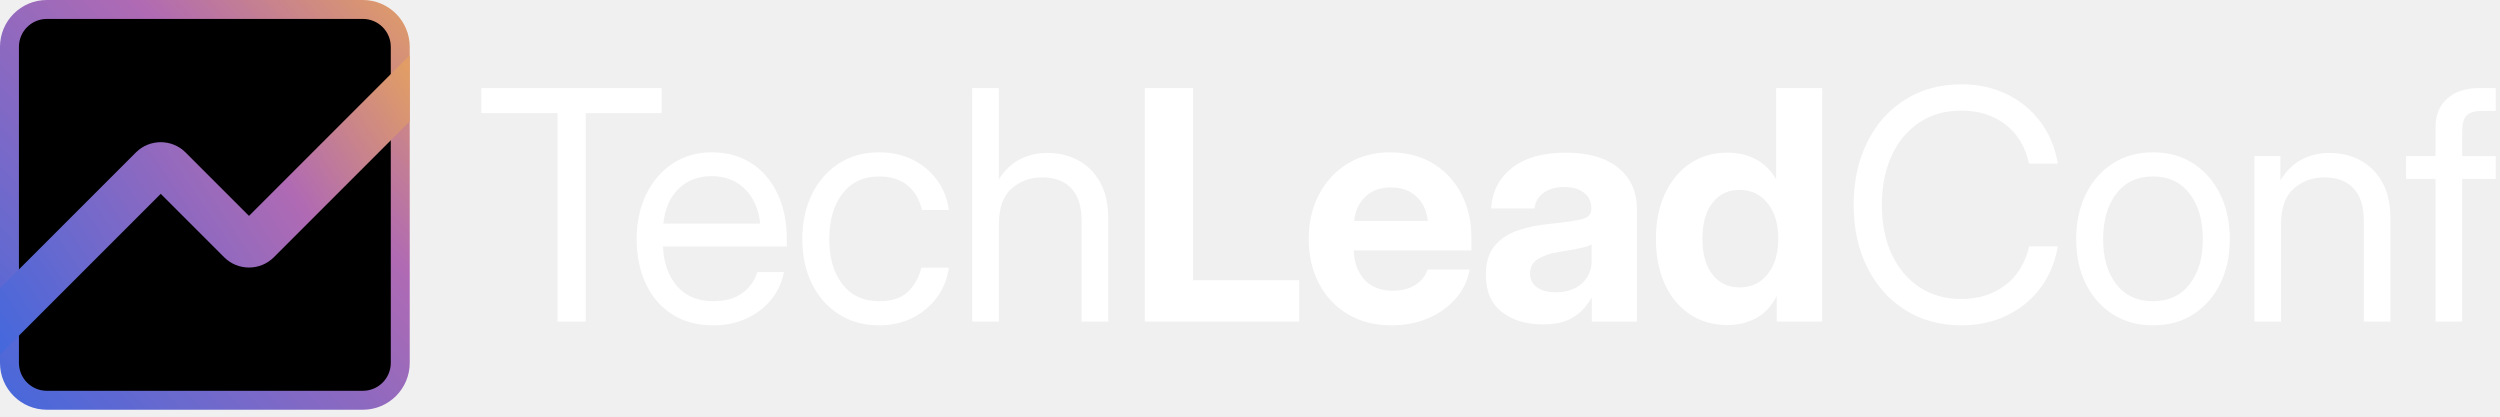
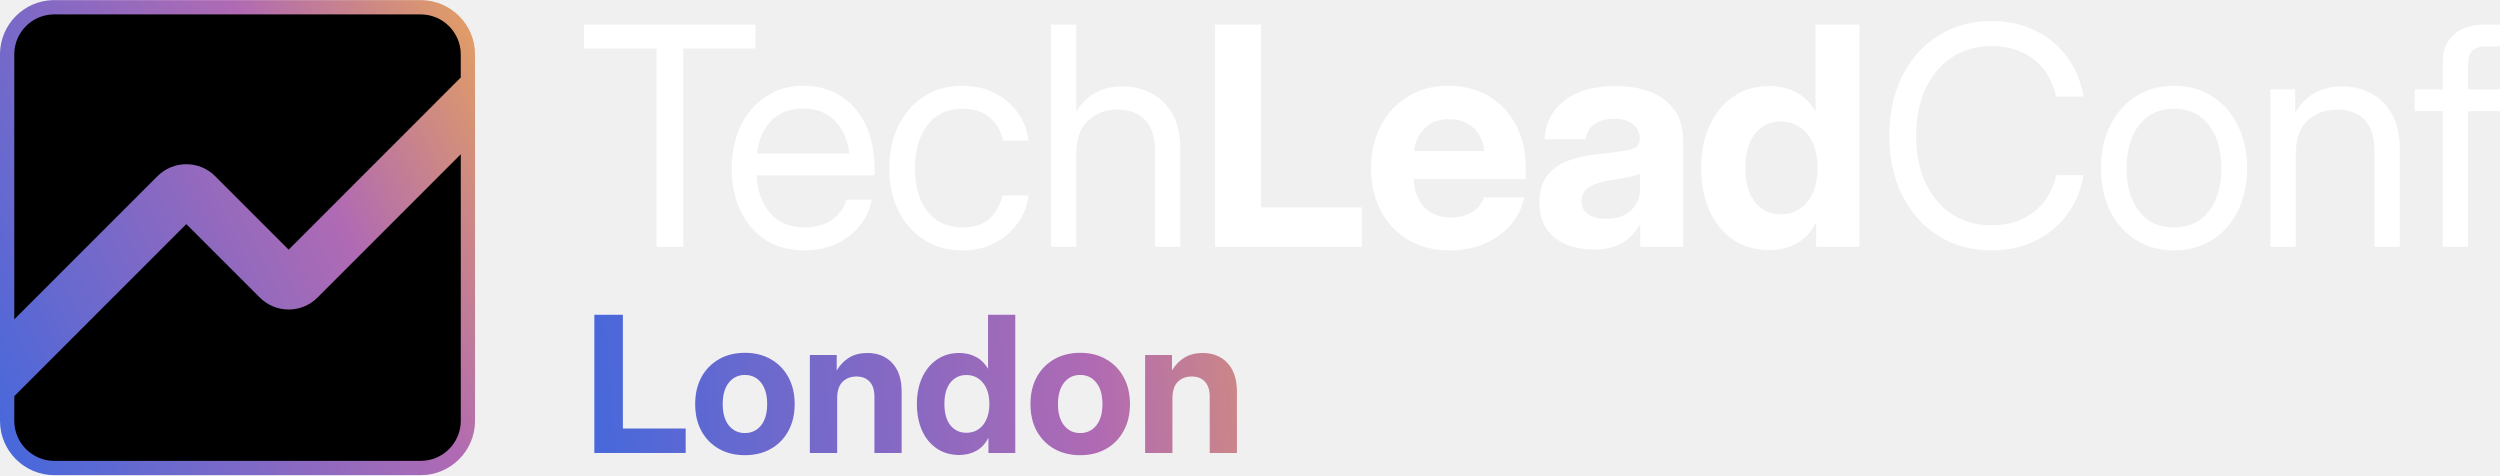
- <svg xmlns="http://www.w3.org/2000/svg" width="264" height="44" viewBox="0 0 264 44" fill="none">
-   <g clip-path="url(#clip0_1348_1832)">
-     <path d="M4.944 1H38.322C40.501 1 42.266 2.766 42.267 4.944V38.322C42.267 40.501 40.501 42.267 38.322 42.267H4.944C2.766 42.266 1 40.501 1 38.322V4.944C1 2.766 2.766 1 4.944 1Z" fill="url(#paint0_linear_1348_1832)" />
-     <path d="M4.944 1H38.322C40.501 1 42.266 2.766 42.267 4.944V38.322C42.267 40.501 40.501 42.267 38.322 42.267H4.944C2.766 42.266 1 40.501 1 38.322V4.944C1 2.766 2.766 1 4.944 1Z" fill="black" />
-     <path d="M4.944 1H38.322C40.501 1 42.266 2.766 42.267 4.944V38.322C42.267 40.501 40.501 42.267 38.322 42.267H4.944C2.766 42.266 1 40.501 1 38.322V4.944C1 2.766 2.766 1 4.944 1Z" stroke="url(#paint1_linear_1348_1832)" stroke-width="2" />
-     <path d="M43.267 5.824V12.816L28.916 27.167C27.47 28.613 25.118 28.613 23.672 27.167L16.973 20.47L0 37.443V30.449L14.351 16.098C15.797 14.654 18.151 14.654 19.595 16.098L26.294 22.797L43.267 5.824Z" fill="url(#paint2_linear_1348_1832)" />
-     <path d="M50.83 11.948V9.3H69.863V11.948H61.852V33.959H58.873V11.948H50.83Z" fill="white" />
-     <path d="M75.34 34.356C73.629 34.356 72.171 33.964 70.962 33.182C69.754 32.398 68.83 31.32 68.19 29.946C67.55 28.572 67.231 27.008 67.231 25.255C67.231 23.501 67.567 21.901 68.24 20.521C68.912 19.143 69.845 18.058 71.036 17.269C72.228 16.48 73.595 16.085 75.141 16.085C76.763 16.085 78.169 16.471 79.361 17.244C80.552 18.017 81.47 19.092 82.116 20.47C82.762 21.85 83.085 23.443 83.085 25.253V26.03H70.01C70.077 27.741 70.567 29.13 71.483 30.201C72.399 31.272 73.683 31.806 75.338 31.806C76.585 31.806 77.604 31.519 78.392 30.946C79.18 30.372 79.707 29.632 79.973 28.728H82.787C82.566 29.842 82.108 30.822 81.413 31.666C80.717 32.509 79.849 33.169 78.806 33.644C77.763 34.118 76.607 34.356 75.338 34.356H75.34ZM70.044 23.615H80.272C80.118 22.082 79.583 20.863 78.667 19.957C77.751 19.053 76.576 18.601 75.142 18.601C73.708 18.601 72.538 19.053 71.633 19.957C70.727 20.863 70.199 22.082 70.044 23.615Z" fill="white" />
-     <path d="M92.834 34.355C91.224 34.355 89.808 33.966 88.589 33.189C87.37 32.411 86.421 31.338 85.743 29.97C85.065 28.602 84.725 27.029 84.725 25.254C84.725 23.478 85.065 21.884 85.743 20.504C86.421 19.125 87.37 18.044 88.589 17.26C89.808 16.477 91.224 16.086 92.834 16.086C94.158 16.086 95.344 16.349 96.393 16.872C97.441 17.396 98.298 18.116 98.966 19.033C99.633 19.949 100.044 20.997 100.199 22.177H97.352C97.142 21.151 96.66 20.305 95.904 19.637C95.149 18.969 94.126 18.636 92.834 18.636C91.19 18.636 89.901 19.237 88.969 20.439C88.038 21.641 87.571 23.247 87.571 25.255C87.571 27.264 88.034 28.83 88.962 30.021C89.889 31.212 91.179 31.809 92.834 31.809C94.147 31.809 95.15 31.486 95.846 30.84C96.541 30.194 97.026 29.337 97.301 28.267H100.197C100.043 29.415 99.632 30.449 98.964 31.37C98.296 32.291 97.436 33.019 96.382 33.555C95.328 34.09 94.144 34.357 92.832 34.357L92.834 34.355Z" fill="white" />
-     <path d="M105.48 23.731V33.959H102.666V9.3H105.48V18.931C106.087 17.983 106.823 17.283 107.69 16.83C108.555 16.377 109.53 16.151 110.61 16.151C111.791 16.151 112.866 16.408 113.837 16.921C114.807 17.434 115.583 18.203 116.162 19.23C116.742 20.256 117.031 21.546 117.031 23.102V33.959H114.217V23.301C114.217 21.79 113.855 20.651 113.132 19.883C112.409 19.117 111.392 18.734 110.079 18.734C108.765 18.734 107.725 19.126 106.826 19.908C105.926 20.691 105.477 21.966 105.477 23.731H105.48Z" fill="white" />
-     <path d="M120.893 33.959V9.3H125.99V29.589H137.195V33.957H120.894L120.893 33.959Z" fill="white" />
-     <path d="M146.943 34.355C145.178 34.355 143.641 33.963 142.334 33.181C141.026 32.398 140.011 31.319 139.288 29.945C138.565 28.572 138.203 27.002 138.203 25.237C138.203 23.472 138.569 21.884 139.303 20.504C140.037 19.125 141.049 18.044 142.34 17.26C143.63 16.477 145.109 16.086 146.775 16.086C148.44 16.086 150 16.469 151.285 17.236C152.571 18.002 153.574 19.067 154.297 20.43C155.02 21.793 155.382 23.363 155.382 25.138V26.445H142.953C142.998 27.736 143.378 28.768 144.095 29.54C144.812 30.313 145.81 30.699 147.09 30.699C148.039 30.699 148.83 30.495 149.465 30.087C150.1 29.68 150.526 29.139 150.747 28.465H155.199C154.989 29.624 154.499 30.644 153.727 31.526C152.954 32.408 151.984 33.101 150.814 33.603C149.644 34.105 148.354 34.355 146.942 34.355H146.943ZM142.987 23.333H150.781C150.659 22.241 150.255 21.378 149.565 20.743C148.876 20.11 147.98 19.791 146.877 19.791C145.773 19.791 144.896 20.108 144.213 20.743C143.528 21.378 143.12 22.241 142.987 23.333Z" fill="white" />
-     <path d="M162.914 34.257C161.171 34.257 159.734 33.821 158.603 32.95C157.472 32.078 156.906 30.771 156.906 29.028C156.906 27.715 157.22 26.687 157.849 25.942C158.478 25.197 159.311 24.655 160.348 24.312C161.384 23.97 162.509 23.743 163.724 23.634C165.323 23.468 166.444 23.303 167.083 23.137C167.723 22.972 168.043 22.608 168.043 22.045V21.929C168.043 21.289 167.789 20.765 167.281 20.358C166.774 19.95 166.073 19.746 165.18 19.746C164.286 19.746 163.542 19.956 162.979 20.375C162.417 20.793 162.108 21.34 162.052 22.013H157.467C157.577 20.214 158.317 18.783 159.685 17.718C161.052 16.654 162.934 16.122 165.328 16.122C167.721 16.122 169.576 16.655 170.888 17.718C172.201 18.783 172.858 20.248 172.858 22.111V33.96H168.091V31.494H168.024C167.561 32.344 166.926 33.016 166.121 33.514C165.316 34.01 164.245 34.259 162.91 34.259L162.914 34.257ZM164.271 30.864C165.441 30.864 166.368 30.552 167.051 29.929C167.735 29.306 168.077 28.52 168.077 27.571V25.817C167.8 25.971 167.343 26.112 166.703 26.239C166.063 26.366 165.351 26.491 164.568 26.611C163.729 26.744 163.021 26.984 162.441 27.331C161.862 27.679 161.573 28.2 161.573 28.895C161.573 29.513 161.819 29.995 162.31 30.343C162.801 30.691 163.455 30.864 164.271 30.864Z" fill="white" />
-     <path d="M182.426 34.322C180.904 34.322 179.573 33.942 178.437 33.18C177.3 32.418 176.421 31.354 175.798 29.986C175.175 28.619 174.863 27.024 174.863 25.203C174.863 23.383 175.18 21.838 175.815 20.47C176.45 19.103 177.333 18.035 178.464 17.269C179.595 16.502 180.905 16.119 182.395 16.119C183.52 16.119 184.518 16.348 185.391 16.805C186.263 17.262 186.98 17.961 187.542 18.899H187.559V9.3H192.425V33.959H187.625V31.278H187.608C187.102 32.293 186.397 33.055 185.499 33.562C184.6 34.069 183.577 34.324 182.429 34.324L182.426 34.322ZM183.684 30.351C184.92 30.351 185.912 29.884 186.663 28.952C187.412 28.02 187.788 26.77 187.788 25.203C187.788 23.637 187.412 22.4 186.663 21.464C185.912 20.526 184.92 20.058 183.684 20.058C182.447 20.058 181.557 20.508 180.845 21.407C180.133 22.306 179.777 23.572 179.777 25.205C179.777 26.838 180.133 28.104 180.845 29.003C181.557 29.903 182.503 30.352 183.684 30.352V30.351Z" fill="white" />
-     <path d="M207.147 34.356C204.874 34.356 202.882 33.812 201.173 32.725C199.462 31.639 198.13 30.139 197.177 28.224C196.222 26.31 195.746 24.117 195.746 21.646C195.746 19.175 196.22 16.948 197.169 15.034C198.118 13.119 199.45 11.619 201.165 10.533C202.881 9.446 204.875 8.902 207.148 8.902C208.87 8.902 210.441 9.242 211.865 9.921C213.288 10.599 214.476 11.565 215.431 12.816C216.384 14.068 217.012 15.555 217.31 17.276H214.264C213.867 15.477 213.031 14.096 211.756 13.13C210.482 12.164 208.946 11.682 207.147 11.682C205.348 11.682 203.92 12.104 202.663 12.948C201.405 13.791 200.434 14.961 199.75 16.457C199.065 17.953 198.724 19.682 198.724 21.646C198.724 23.61 199.065 25.321 199.75 26.809C200.434 28.298 201.405 29.465 202.663 30.309C203.92 31.152 205.415 31.574 207.147 31.574C208.879 31.574 210.451 31.094 211.732 30.134C213.011 29.174 213.861 27.801 214.28 26.013H217.309C217.01 27.724 216.388 29.201 215.439 30.448C214.49 31.695 213.302 32.657 211.872 33.336C210.443 34.014 208.868 34.354 207.147 34.354V34.356Z" fill="white" />
-     <path d="M227.356 34.355C225.745 34.355 224.33 33.966 223.111 33.189C221.892 32.411 220.943 31.338 220.264 29.97C219.586 28.602 219.246 27.029 219.246 25.254C219.246 23.478 219.586 21.884 220.264 20.504C220.943 19.125 221.892 18.044 223.111 17.26C224.33 16.477 225.745 16.086 227.356 16.086C228.966 16.086 230.395 16.478 231.61 17.26C232.823 18.044 233.77 19.125 234.448 20.504C235.127 21.884 235.467 23.466 235.467 25.254C235.467 27.042 235.127 28.602 234.448 29.97C233.77 31.338 232.824 32.411 231.61 33.189C230.395 33.966 228.978 34.355 227.356 34.355ZM227.356 31.807C229.011 31.807 230.301 31.209 231.228 30.012C232.155 28.814 232.619 27.229 232.619 25.254C232.619 23.279 232.152 21.655 231.22 20.447C230.288 19.238 229 18.634 227.356 18.634C225.711 18.634 224.423 19.235 223.491 20.437C222.559 21.64 222.092 23.245 222.092 25.254C222.092 27.263 222.556 28.828 223.483 30.02C224.41 31.211 225.701 31.807 227.356 31.807Z" fill="white" />
-     <path d="M240.876 23.731V33.959H238.062V16.482H240.81V19.047C241.417 18.054 242.159 17.324 243.037 16.855C243.914 16.386 244.903 16.151 246.008 16.151C247.189 16.151 248.264 16.408 249.235 16.921C250.205 17.434 250.981 18.203 251.56 19.23C252.14 20.256 252.429 21.546 252.429 23.102V33.959H249.615V23.301C249.615 21.79 249.253 20.651 248.53 19.883C247.807 19.117 246.79 18.733 245.477 18.733C244.163 18.733 243.123 19.126 242.224 19.908C241.325 20.691 240.875 21.966 240.875 23.731H240.876Z" fill="white" />
-     <path d="M263.55 16.482V18.898H260.008V33.958H257.195V18.898H254.084V16.482H257.195V13.371C257.195 12.124 257.609 11.133 258.435 10.401C259.262 9.667 260.382 9.301 261.795 9.301H263.549V11.718H262.059C261.32 11.718 260.793 11.878 260.478 12.198C260.165 12.518 260.007 13.053 260.007 13.804V16.485H263.549L263.55 16.482Z" fill="white" />
-   </g>
+ <svg xmlns="http://www.w3.org/2000/svg" width="1799" height="342" viewBox="0 0 1799 342" fill="none">
+   <path d="M39.06 5.219H302.739C321.474 5.219 336.663 20.409 336.663 39.147V302.853C336.663 321.591 321.474 336.781 302.739 336.781H39.06C20.325 336.781 5.137 321.591 5.137 302.853V38.273C5.599 20.23 20.145 5.695 38.187 5.232H39.06V5.219Z" fill="black" />
+   <path d="M302.773 0.079H38.065C17.259 0.619 0.54 17.338 0 38.208V39.147V240.101V302.854C0 324.392 17.529 341.921 39.068 341.921H302.773C324.311 341.921 341.84 324.392 341.84 302.854V39.147C341.84 17.608 324.311 0.079 302.773 0.079ZM10.281 39.211V38.401C10.679 23.07 22.991 10.758 38.258 10.373H39.106H302.773C318.644 10.373 331.56 23.288 331.56 39.159V55.776L207.7 179.649L154.779 126.728C143.367 115.316 124.772 115.316 113.347 126.728L10.281 229.807V39.211ZM302.773 331.64H39.068C23.196 331.64 10.281 318.725 10.281 302.854V285.067L134.076 161.246L186.997 214.154C198.422 225.579 217.004 225.579 228.429 214.154L331.572 110.998V302.841C331.572 318.712 318.657 331.627 302.786 331.627L302.773 331.64Z" fill="url(#paint0_linear_1447_10)" />
+   <path d="M420.262 34.891V17.723H543.621V34.891H491.7V177.593H472.393V34.891H420.262Z" fill="white" />
+   <path d="M579.123 180.167C568.04 180.167 558.582 177.625 550.748 172.553C542.913 167.47 536.924 160.478 532.78 151.578C528.636 142.667 526.559 132.532 526.559 121.164C526.559 109.796 528.741 99.43 533.096 90.477C537.451 81.544 543.503 74.511 551.222 69.385C558.941 64.271 567.808 61.708 577.826 61.708C588.338 61.708 597.459 64.218 605.178 69.217C612.896 74.226 618.854 81.197 623.04 90.139C627.226 99.082 629.314 109.416 629.314 121.143V126.184H544.568C545.001 137.278 548.175 146.284 554.111 153.223C560.048 160.162 568.378 163.631 579.101 163.631C587.179 163.631 593.779 161.765 598.893 158.052C603.997 154.34 607.413 149.542 609.143 143.679H627.384C625.95 150.903 622.987 157.251 618.485 162.724C613.982 168.197 608.352 172.468 601.593 175.548C594.834 178.627 587.337 180.167 579.123 180.167ZM544.79 110.534H611.083C610.081 100.6 606.612 92.691 600.675 86.817C594.739 80.954 587.126 78.022 577.836 78.022C568.547 78.022 560.955 80.954 555.092 86.817C549.219 92.691 545.792 100.59 544.79 110.534Z" fill="white" />
+   <path d="M692.509 180.167C682.07 180.167 672.897 177.646 664.999 172.606C657.101 167.565 650.943 160.605 646.546 151.736C642.149 142.867 639.945 132.669 639.945 121.164C639.945 109.659 642.149 99.314 646.546 90.371C650.943 81.439 657.091 74.426 664.999 69.343C672.897 64.26 682.07 61.73 692.509 61.73C701.093 61.73 708.769 63.438 715.57 66.834C722.361 70.229 727.918 74.901 732.251 80.838C736.575 86.775 739.242 93.577 740.244 101.223H721.791C720.431 94.568 717.31 89.085 712.407 84.751C707.504 80.427 700.882 78.254 692.509 78.254C681.849 78.254 673.498 82.146 667.456 89.949C661.414 97.743 658.388 108.151 658.388 121.175C658.388 134.199 661.393 144.343 667.403 152.073C673.413 159.793 681.775 163.663 692.499 163.663C701.008 163.663 707.514 161.564 712.017 157.378C716.519 153.191 719.672 147.634 721.454 140.695H740.223C739.221 148.14 736.553 154.836 732.23 160.816C727.907 166.784 722.329 171.509 715.496 174.978C708.663 178.448 700.998 180.177 692.488 180.177H692.499L692.509 180.167Z" fill="white" />
+   <path d="M774.472 111.283V177.593H756.23V17.723H774.472V80.163C778.405 74.015 783.171 69.47 788.792 66.538C794.401 63.606 800.717 62.141 807.719 62.141C815.374 62.141 822.344 63.807 828.628 67.129C834.924 70.451 839.943 75.439 843.707 82.093C847.461 88.747 849.338 97.11 849.338 107.202V177.593H831.096V108.499C831.096 98.702 828.755 91.32 824.063 86.343C819.371 81.376 812.78 78.887 804.271 78.887C795.762 78.887 789.013 81.428 783.193 86.501C777.362 91.584 774.451 99.841 774.451 111.283H774.472Z" fill="white" />
+   <path d="M874.367 177.593V17.723H907.413V149.268H980.033V177.593H874.367Z" fill="white" />
+   <path d="M1043.2 180.166C1031.76 180.166 1021.8 177.625 1013.33 172.553C1004.85 167.47 998.273 160.478 993.592 151.577C988.899 142.666 986.559 132.49 986.559 121.048C986.559 109.606 988.931 99.303 993.687 90.361C998.442 81.428 1005 74.416 1013.36 69.333C1021.72 64.25 1031.31 61.719 1042.11 61.719C1052.9 61.719 1063.01 64.207 1071.35 69.174C1079.68 74.141 1086.18 81.049 1090.86 89.886C1095.56 98.723 1097.9 108.9 1097.9 120.415V128.894H1017.35C1017.63 137.257 1020.1 143.953 1024.75 148.962C1029.4 153.971 1035.86 156.471 1044.16 156.471C1050.31 156.471 1055.43 155.152 1059.56 152.505C1063.67 149.859 1066.43 146.357 1067.87 141.981H1096.72C1095.36 149.489 1092.18 156.112 1087.17 161.828C1082.16 167.554 1075.88 172.036 1068.3 175.294C1060.72 178.553 1052.36 180.177 1043.2 180.177H1043.21L1043.2 180.166ZM1017.57 108.71H1068.09C1067.3 101.623 1064.67 96.034 1060.2 91.921C1055.73 87.819 1049.92 85.752 1042.77 85.752C1035.62 85.752 1029.93 87.808 1025.5 91.921C1021.06 96.044 1018.42 101.634 1017.56 108.71H1017.57Z" fill="white" />
+   <path d="M1146.73 179.523C1135.44 179.523 1126.12 176.697 1118.79 171.044C1111.46 165.392 1107.79 156.924 1107.79 145.619C1107.79 137.109 1109.83 130.444 1113.91 125.614C1117.98 120.784 1123.38 117.273 1130.11 115.048C1136.82 112.833 1144.12 111.357 1152 110.65C1162.36 109.574 1169.62 108.509 1173.77 107.434C1177.91 106.358 1179.99 103.996 1179.99 100.347V99.598C1179.99 95.454 1178.35 92.058 1175.05 89.411C1171.77 86.764 1167.21 85.446 1161.42 85.446C1155.63 85.446 1150.81 86.806 1147.17 89.527C1143.52 92.248 1141.51 95.791 1141.16 100.147H1111.44C1112.16 88.483 1116.96 79.214 1125.81 72.306C1134.68 65.399 1146.87 61.961 1162.39 61.961C1177.91 61.961 1189.92 65.42 1198.42 72.306C1206.94 79.203 1211.19 88.705 1211.19 100.79V177.614H1180.3V161.627H1179.86C1176.86 167.132 1172.75 171.498 1167.53 174.725C1162.31 177.941 1155.37 179.555 1146.71 179.555H1146.74L1146.73 179.523ZM1155.53 157.525C1163.11 157.525 1169.12 155.5 1173.55 151.461C1177.99 147.422 1180.19 142.329 1180.19 136.17V124.802C1178.4 125.804 1175.44 126.721 1171.29 127.533C1167.15 128.356 1162.53 129.168 1157.45 129.948C1152.02 130.813 1147.43 132.363 1143.67 134.62C1139.91 136.877 1138.03 140.251 1138.03 144.754C1138.03 148.762 1139.63 151.883 1142.81 154.14C1146 156.397 1150.22 157.515 1155.52 157.515L1155.53 157.525Z" fill="white" />
+   <path d="M1273.19 179.945C1263.33 179.945 1254.71 177.477 1247.35 172.542C1239.98 167.607 1234.27 160.699 1230.24 151.831C1226.2 142.962 1224.18 132.627 1224.18 120.827C1224.18 109.026 1226.24 99.008 1230.35 90.139C1234.46 81.27 1240.19 74.352 1247.51 69.385C1254.84 64.418 1263.34 61.93 1272.99 61.93C1280.29 61.93 1286.76 63.417 1292.41 66.38C1298.06 69.343 1302.71 73.878 1306.35 79.952H1306.47V17.723H1338.01V177.593H1306.9V160.214H1306.78C1303.51 166.795 1298.94 171.741 1293.12 175.02C1287.29 178.31 1280.66 179.956 1273.21 179.956H1273.19V179.945ZM1281.35 154.203C1289.35 154.203 1295.79 151.177 1300.66 145.134C1305.52 139.091 1307.94 130.992 1307.94 120.827C1307.94 110.661 1305.52 102.657 1300.66 96.582C1295.79 90.498 1289.35 87.46 1281.35 87.46C1273.35 87.46 1267.57 90.371 1262.95 96.203C1258.33 102.034 1256.02 110.239 1256.02 120.827C1256.02 131.414 1258.33 139.619 1262.95 145.45C1267.57 151.282 1273.7 154.193 1281.35 154.193V154.203Z" fill="white" />
+   <path d="M1433.42 180.167C1418.69 180.167 1405.79 176.644 1394.7 169.6C1383.62 162.555 1374.99 152.832 1368.81 140.42C1362.62 128.008 1359.53 113.793 1359.53 97.774C1359.53 81.755 1362.61 67.319 1368.75 54.906C1374.9 42.494 1383.54 32.761 1394.65 25.727C1405.78 18.682 1418.7 15.16 1433.43 15.16C1444.59 15.16 1454.78 17.364 1464 21.762C1473.23 26.159 1480.93 32.423 1487.11 40.533C1493.29 48.642 1497.36 58.281 1499.29 69.449H1479.55C1476.98 57.785 1471.56 48.832 1463.31 42.568C1455.04 36.304 1445.08 33.182 1433.42 33.182C1421.76 33.182 1412.51 35.914 1404.36 41.387C1396.21 46.86 1389.92 54.442 1385.48 64.134C1381.05 73.836 1378.83 85.046 1378.83 97.774C1378.83 110.503 1381.05 121.596 1385.48 131.246C1389.92 140.905 1396.21 148.467 1404.36 153.94C1412.51 159.413 1422.19 162.144 1433.42 162.144C1444.65 162.144 1454.84 159.023 1463.14 152.811C1471.44 146.589 1476.94 137.678 1479.66 126.089H1499.28C1497.35 137.183 1493.32 146.758 1487.17 154.836C1481.02 162.925 1473.31 169.168 1464.05 173.565C1454.79 177.963 1444.58 180.167 1433.42 180.167Z" fill="white" />
+   <path d="M1564.4 180.167C1553.96 180.167 1544.79 177.646 1536.89 172.606C1528.99 167.565 1522.84 160.605 1518.44 151.736C1514.04 142.867 1511.84 132.669 1511.84 121.164C1511.84 109.659 1514.04 99.314 1518.44 90.371C1522.84 81.439 1528.99 74.426 1536.89 69.343C1544.79 64.26 1553.96 61.73 1564.4 61.73C1574.84 61.73 1584.1 64.271 1591.98 69.343C1599.83 74.426 1605.98 81.439 1610.38 90.371C1614.77 99.314 1616.98 109.575 1616.98 121.164C1616.98 132.754 1614.77 142.878 1610.38 151.736C1605.98 160.605 1599.84 167.565 1591.98 172.606C1584.1 177.646 1574.92 180.167 1564.4 180.167ZM1564.4 163.652C1575.13 163.652 1583.49 159.772 1589.5 152.01C1595.51 144.249 1598.52 133.967 1598.52 121.164C1598.52 108.362 1595.49 97.838 1589.45 90.002C1583.42 82.167 1575.06 78.254 1564.4 78.254C1553.74 78.254 1545.39 82.156 1539.35 89.949C1533.32 97.743 1530.29 108.151 1530.29 121.175C1530.29 134.199 1533.3 144.343 1539.31 152.073C1545.32 159.803 1553.68 163.663 1564.4 163.663V163.652Z" fill="white" />
+   <path d="M1652.04 111.283V177.593H1633.8V64.292H1651.61V80.922C1655.54 74.479 1660.35 69.754 1666.04 66.707C1671.73 63.67 1678.14 62.151 1685.3 62.151C1692.95 62.151 1699.92 63.817 1706.22 67.139C1712.5 70.461 1717.53 75.449 1721.28 82.103C1725.04 88.758 1726.91 97.12 1726.91 107.212V177.604H1708.67V108.509C1708.67 98.713 1706.33 91.331 1701.64 86.353C1696.96 81.386 1690.37 78.897 1681.86 78.897C1673.35 78.897 1666.6 81.439 1660.77 86.511C1654.94 91.594 1652.03 99.852 1652.03 111.293H1652.04V111.283Z" fill="white" />
+   <path d="M1799 64.292V79.963H1776.04V177.604H1757.81V79.963H1737.65V64.292H1757.81V44.129C1757.81 36.04 1760.49 29.618 1765.85 24.872C1771.22 20.116 1778.47 17.744 1787.62 17.744H1798.99V33.414H1789.34C1784.55 33.414 1781.14 34.458 1779.09 36.525C1777.06 38.603 1776.03 42.062 1776.03 46.934V64.313H1798.99V64.292H1799Z" fill="white" />
+   <path d="M427.672 325.963V226.492H448.233V308.338H493.429V325.963H427.672Z" fill="white" />
+   <path d="M427.672 325.963V226.492H448.233V308.338H493.429V325.963H427.672Z" fill="url(#paint1_linear_1447_10)" />
+   <path d="M536.02 327.565C528.899 327.565 522.646 326.029 517.261 322.958C511.921 319.888 507.737 315.615 504.711 310.141C501.729 304.622 500.238 298.169 500.238 290.781C500.238 283.393 501.729 276.94 504.711 271.421C507.737 265.902 511.921 261.607 517.261 258.537C522.646 255.421 528.899 253.863 536.02 253.863C543.186 253.863 549.439 255.421 554.779 258.537C560.165 261.607 564.348 265.902 567.33 271.421C570.356 276.94 571.869 283.393 571.869 290.781C571.869 298.124 570.356 304.555 567.33 310.074C564.348 315.593 560.165 319.888 554.779 322.958C549.439 326.029 543.186 327.565 536.02 327.565ZM536.02 311.61C540.827 311.61 544.699 309.785 547.636 306.135C550.574 302.441 552.042 297.323 552.042 290.781C552.042 284.194 550.574 279.054 547.636 275.36C544.699 271.666 540.827 269.819 536.02 269.819C531.258 269.819 527.409 271.666 524.471 275.36C521.534 279.054 520.065 284.194 520.065 290.781C520.065 297.323 521.534 302.441 524.471 306.135C527.409 309.785 531.258 311.61 536.02 311.61Z" fill="white" />
+   <path d="M536.02 327.565C528.899 327.565 522.646 326.029 517.261 322.958C511.921 319.888 507.737 315.615 504.711 310.141C501.729 304.622 500.238 298.169 500.238 290.781C500.238 283.393 501.729 276.94 504.711 271.421C507.737 265.902 511.921 261.607 517.261 258.537C522.646 255.421 528.899 253.863 536.02 253.863C543.186 253.863 549.439 255.421 554.779 258.537C560.165 261.607 564.348 265.902 567.33 271.421C570.356 276.94 571.869 283.393 571.869 290.781C571.869 298.124 570.356 304.555 567.33 310.074C564.348 315.593 560.165 319.888 554.779 322.958C549.439 326.029 543.186 327.565 536.02 327.565ZM536.02 311.61C540.827 311.61 544.699 309.785 547.636 306.135C550.574 302.441 552.042 297.323 552.042 290.781C552.042 284.194 550.574 279.054 547.636 275.36C544.699 271.666 540.827 269.819 536.02 269.819C531.258 269.819 527.409 271.666 524.471 275.36C521.534 279.054 520.065 284.194 520.065 290.781C520.065 297.323 521.534 302.441 524.471 306.135C527.409 309.785 531.258 311.61 536.02 311.61Z" fill="url(#paint2_linear_1447_10)" />
+   <path d="M602.445 286.775V325.963H582.751V255.466H602.111V266.548C604.514 262.542 607.518 259.449 611.123 257.268C614.728 255.087 619.067 253.997 624.141 253.997C631.618 253.997 637.604 256.422 642.099 261.274C646.594 266.08 648.842 272.934 648.842 281.835V325.963H629.215V285.44C629.215 280.723 628.08 277.14 625.81 274.692C623.54 272.2 620.358 270.954 616.264 270.954C612.214 270.954 608.898 272.222 606.317 274.759C603.735 277.296 602.445 281.301 602.445 286.775Z" fill="white" />
+   <path d="M602.445 286.775V325.963H582.751V255.466H602.111V266.548C604.514 262.542 607.518 259.449 611.123 257.268C614.728 255.087 619.067 253.997 624.141 253.997C631.618 253.997 637.604 256.422 642.099 261.274C646.594 266.08 648.842 272.934 648.842 281.835V325.963H629.215V285.44C629.215 280.723 628.08 277.14 625.81 274.692C623.54 272.2 620.358 270.954 616.264 270.954C612.214 270.954 608.898 272.222 606.317 274.759C603.735 277.296 602.445 281.301 602.445 286.775Z" fill="url(#paint3_linear_1447_10)" />
+   <path d="M690.298 327.431C684.157 327.431 678.794 325.896 674.21 322.825C669.626 319.754 666.065 315.459 663.528 309.941C661.036 304.422 659.79 297.991 659.79 290.647C659.79 283.437 661.058 277.073 663.595 271.554C666.176 266.036 669.737 261.741 674.276 258.67C678.86 255.555 684.157 253.997 690.165 253.997C694.704 253.997 698.732 254.932 702.248 256.801C705.764 258.626 708.657 261.429 710.927 265.212H710.993V226.492H730.62V325.963H711.26V315.148H711.194C709.146 319.242 706.298 322.313 702.649 324.36C699.044 326.408 694.927 327.431 690.298 327.431ZM695.372 311.409C700.357 311.409 704.362 309.54 707.388 305.802C710.415 302.019 711.928 296.967 711.928 290.647C711.928 284.372 710.415 279.343 707.388 275.56C704.362 271.777 700.357 269.885 695.372 269.885C690.61 269.885 686.782 271.71 683.89 275.36C681.041 278.965 679.617 284.061 679.617 290.647C679.617 297.234 681.041 302.352 683.89 306.002C686.782 309.607 690.61 311.409 695.372 311.409Z" fill="white" />
+   <path d="M690.298 327.431C684.157 327.431 678.794 325.896 674.21 322.825C669.626 319.754 666.065 315.459 663.528 309.941C661.036 304.422 659.79 297.991 659.79 290.647C659.79 283.437 661.058 277.073 663.595 271.554C666.176 266.036 669.737 261.741 674.276 258.67C678.86 255.555 684.157 253.997 690.165 253.997C694.704 253.997 698.732 254.932 702.248 256.801C705.764 258.626 708.657 261.429 710.927 265.212H710.993V226.492H730.62V325.963H711.26V315.148H711.194C709.146 319.242 706.298 322.313 702.649 324.36C699.044 326.408 694.927 327.431 690.298 327.431ZM695.372 311.409C700.357 311.409 704.362 309.54 707.388 305.802C710.415 302.019 711.928 296.967 711.928 290.647C711.928 284.372 710.415 279.343 707.388 275.56C704.362 271.777 700.357 269.885 695.372 269.885C690.61 269.885 686.782 271.71 683.89 275.36C681.041 278.965 679.617 284.061 679.617 290.647C679.617 297.234 681.041 302.352 683.89 306.002C686.782 309.607 690.61 311.409 695.372 311.409Z" fill="url(#paint4_linear_1447_10)" />
+   <path d="M777.284 327.565C770.163 327.565 763.91 326.029 758.525 322.958C753.185 319.888 749.001 315.615 745.975 310.141C742.993 304.622 741.502 298.169 741.502 290.781C741.502 283.393 742.993 276.94 745.975 271.421C749.001 265.902 753.185 261.607 758.525 258.537C763.91 255.421 770.163 253.863 777.284 253.863C784.45 253.863 790.703 255.421 796.043 258.537C801.428 261.607 805.612 265.902 808.594 271.421C811.62 276.94 813.133 283.393 813.133 290.781C813.133 298.124 811.62 304.555 808.594 310.074C805.612 315.593 801.428 319.888 796.043 322.958C790.703 326.029 784.45 327.565 777.284 327.565ZM777.284 311.61C782.091 311.61 785.963 309.785 788.9 306.135C791.837 302.441 793.306 297.323 793.306 290.781C793.306 284.194 791.837 279.054 788.9 275.36C785.963 271.666 782.091 269.819 777.284 269.819C772.522 269.819 768.672 271.666 765.735 275.36C762.798 279.054 761.329 284.194 761.329 290.781C761.329 297.323 762.798 302.441 765.735 306.135C768.672 309.785 772.522 311.61 777.284 311.61Z" fill="white" />
+   <path d="M777.284 327.565C770.163 327.565 763.91 326.029 758.525 322.958C753.185 319.888 749.001 315.615 745.975 310.141C742.993 304.622 741.502 298.169 741.502 290.781C741.502 283.393 742.993 276.94 745.975 271.421C749.001 265.902 753.185 261.607 758.525 258.537C763.91 255.421 770.163 253.863 777.284 253.863C784.45 253.863 790.703 255.421 796.043 258.537C801.428 261.607 805.612 265.902 808.594 271.421C811.62 276.94 813.133 283.393 813.133 290.781C813.133 298.124 811.62 304.555 808.594 310.074C805.612 315.593 801.428 319.888 796.043 322.958C790.703 326.029 784.45 327.565 777.284 327.565ZM777.284 311.61C782.091 311.61 785.963 309.785 788.9 306.135C791.837 302.441 793.306 297.323 793.306 290.781C793.306 284.194 791.837 279.054 788.9 275.36C785.963 271.666 782.091 269.819 777.284 269.819C772.522 269.819 768.672 271.666 765.735 275.36C762.798 279.054 761.329 284.194 761.329 290.781C761.329 297.323 762.798 302.441 765.735 306.135C768.672 309.785 772.522 311.61 777.284 311.61Z" fill="url(#paint5_linear_1447_10)" />
+   <path d="M843.709 286.775V325.963H824.015V255.466H843.375V266.548C845.778 262.542 848.782 259.449 852.387 257.268C855.992 255.087 860.331 253.997 865.405 253.997C872.882 253.997 878.868 256.422 883.363 261.274C887.858 266.08 890.105 272.934 890.105 281.835V325.963H870.479V285.44C870.479 280.723 869.344 277.14 867.074 274.692C864.804 272.2 861.622 270.954 857.527 270.954C853.477 270.954 850.162 272.222 847.581 274.759C844.999 277.296 843.709 281.301 843.709 286.775Z" fill="white" />
+   <path d="M843.709 286.775V325.963H824.015V255.466H843.375V266.548C845.778 262.542 848.782 259.449 852.387 257.268C855.992 255.087 860.331 253.997 865.405 253.997C872.882 253.997 878.868 256.422 883.363 261.274C887.858 266.08 890.105 272.934 890.105 281.835V325.963H870.479V285.44C870.479 280.723 869.344 277.14 867.074 274.692C864.804 272.2 861.622 270.954 857.527 270.954C853.477 270.954 850.162 272.222 847.581 274.759C844.999 277.296 843.709 281.301 843.709 286.775Z" fill="url(#paint6_linear_1447_10)" />
  <defs>
-     <linearGradient id="paint0_linear_1348_1832" x1="-1.36827e-06" y1="44.258" x2="43.083" y2="2.51895e-06" gradientUnits="userSpaceOnUse">
-       <stop />
-       <stop offset="1" stop-color="#262424" />
-     </linearGradient>
-     <linearGradient id="paint1_linear_1348_1832" x1="43.083" y1="-5.79802e-07" x2="0.021" y2="43.104" gradientUnits="userSpaceOnUse">
+     <linearGradient id="paint0_linear_1447_10" x1="340.386" y1="17.566" x2="-57.762" y2="213.589" gradientUnits="userSpaceOnUse">
      <stop stop-color="#E19D65" />
      <stop offset="0.332" stop-color="#B06AB3" />
      <stop offset="1" stop-color="#4568DC" />
    </linearGradient>
-     <linearGradient id="paint2_linear_1348_1832" x1="43.083" y1="7.442" x2="0.02" y2="36.454" gradientUnits="userSpaceOnUse">
+     <linearGradient id="paint1_linear_1447_10" x1="972.233" y1="276.569" x2="420.261" y2="322.756" gradientUnits="userSpaceOnUse">
      <stop stop-color="#E19D65" />
      <stop offset="0.332" stop-color="#B06AB3" />
      <stop offset="1" stop-color="#4568DC" />
    </linearGradient>
-     <clipPath id="clip0_1348_1832">
-       <rect width="263.55" height="43.267" fill="white" />
-     </clipPath>
+     <linearGradient id="paint2_linear_1447_10" x1="972.233" y1="276.569" x2="420.261" y2="322.756" gradientUnits="userSpaceOnUse">
+       <stop stop-color="#E19D65" />
+       <stop offset="0.332" stop-color="#B06AB3" />
+       <stop offset="1" stop-color="#4568DC" />
+     </linearGradient>
+     <linearGradient id="paint3_linear_1447_10" x1="972.233" y1="276.569" x2="420.261" y2="322.756" gradientUnits="userSpaceOnUse">
+       <stop stop-color="#E19D65" />
+       <stop offset="0.332" stop-color="#B06AB3" />
+       <stop offset="1" stop-color="#4568DC" />
+     </linearGradient>
+     <linearGradient id="paint4_linear_1447_10" x1="972.233" y1="276.569" x2="420.261" y2="322.756" gradientUnits="userSpaceOnUse">
+       <stop stop-color="#E19D65" />
+       <stop offset="0.332" stop-color="#B06AB3" />
+       <stop offset="1" stop-color="#4568DC" />
+     </linearGradient>
+     <linearGradient id="paint5_linear_1447_10" x1="972.233" y1="276.569" x2="420.261" y2="322.756" gradientUnits="userSpaceOnUse">
+       <stop stop-color="#E19D65" />
+       <stop offset="0.332" stop-color="#B06AB3" />
+       <stop offset="1" stop-color="#4568DC" />
+     </linearGradient>
+     <linearGradient id="paint6_linear_1447_10" x1="972.233" y1="276.569" x2="420.261" y2="322.756" gradientUnits="userSpaceOnUse">
+       <stop stop-color="#E19D65" />
+       <stop offset="0.332" stop-color="#B06AB3" />
+       <stop offset="1" stop-color="#4568DC" />
+     </linearGradient>
  </defs>
</svg>
